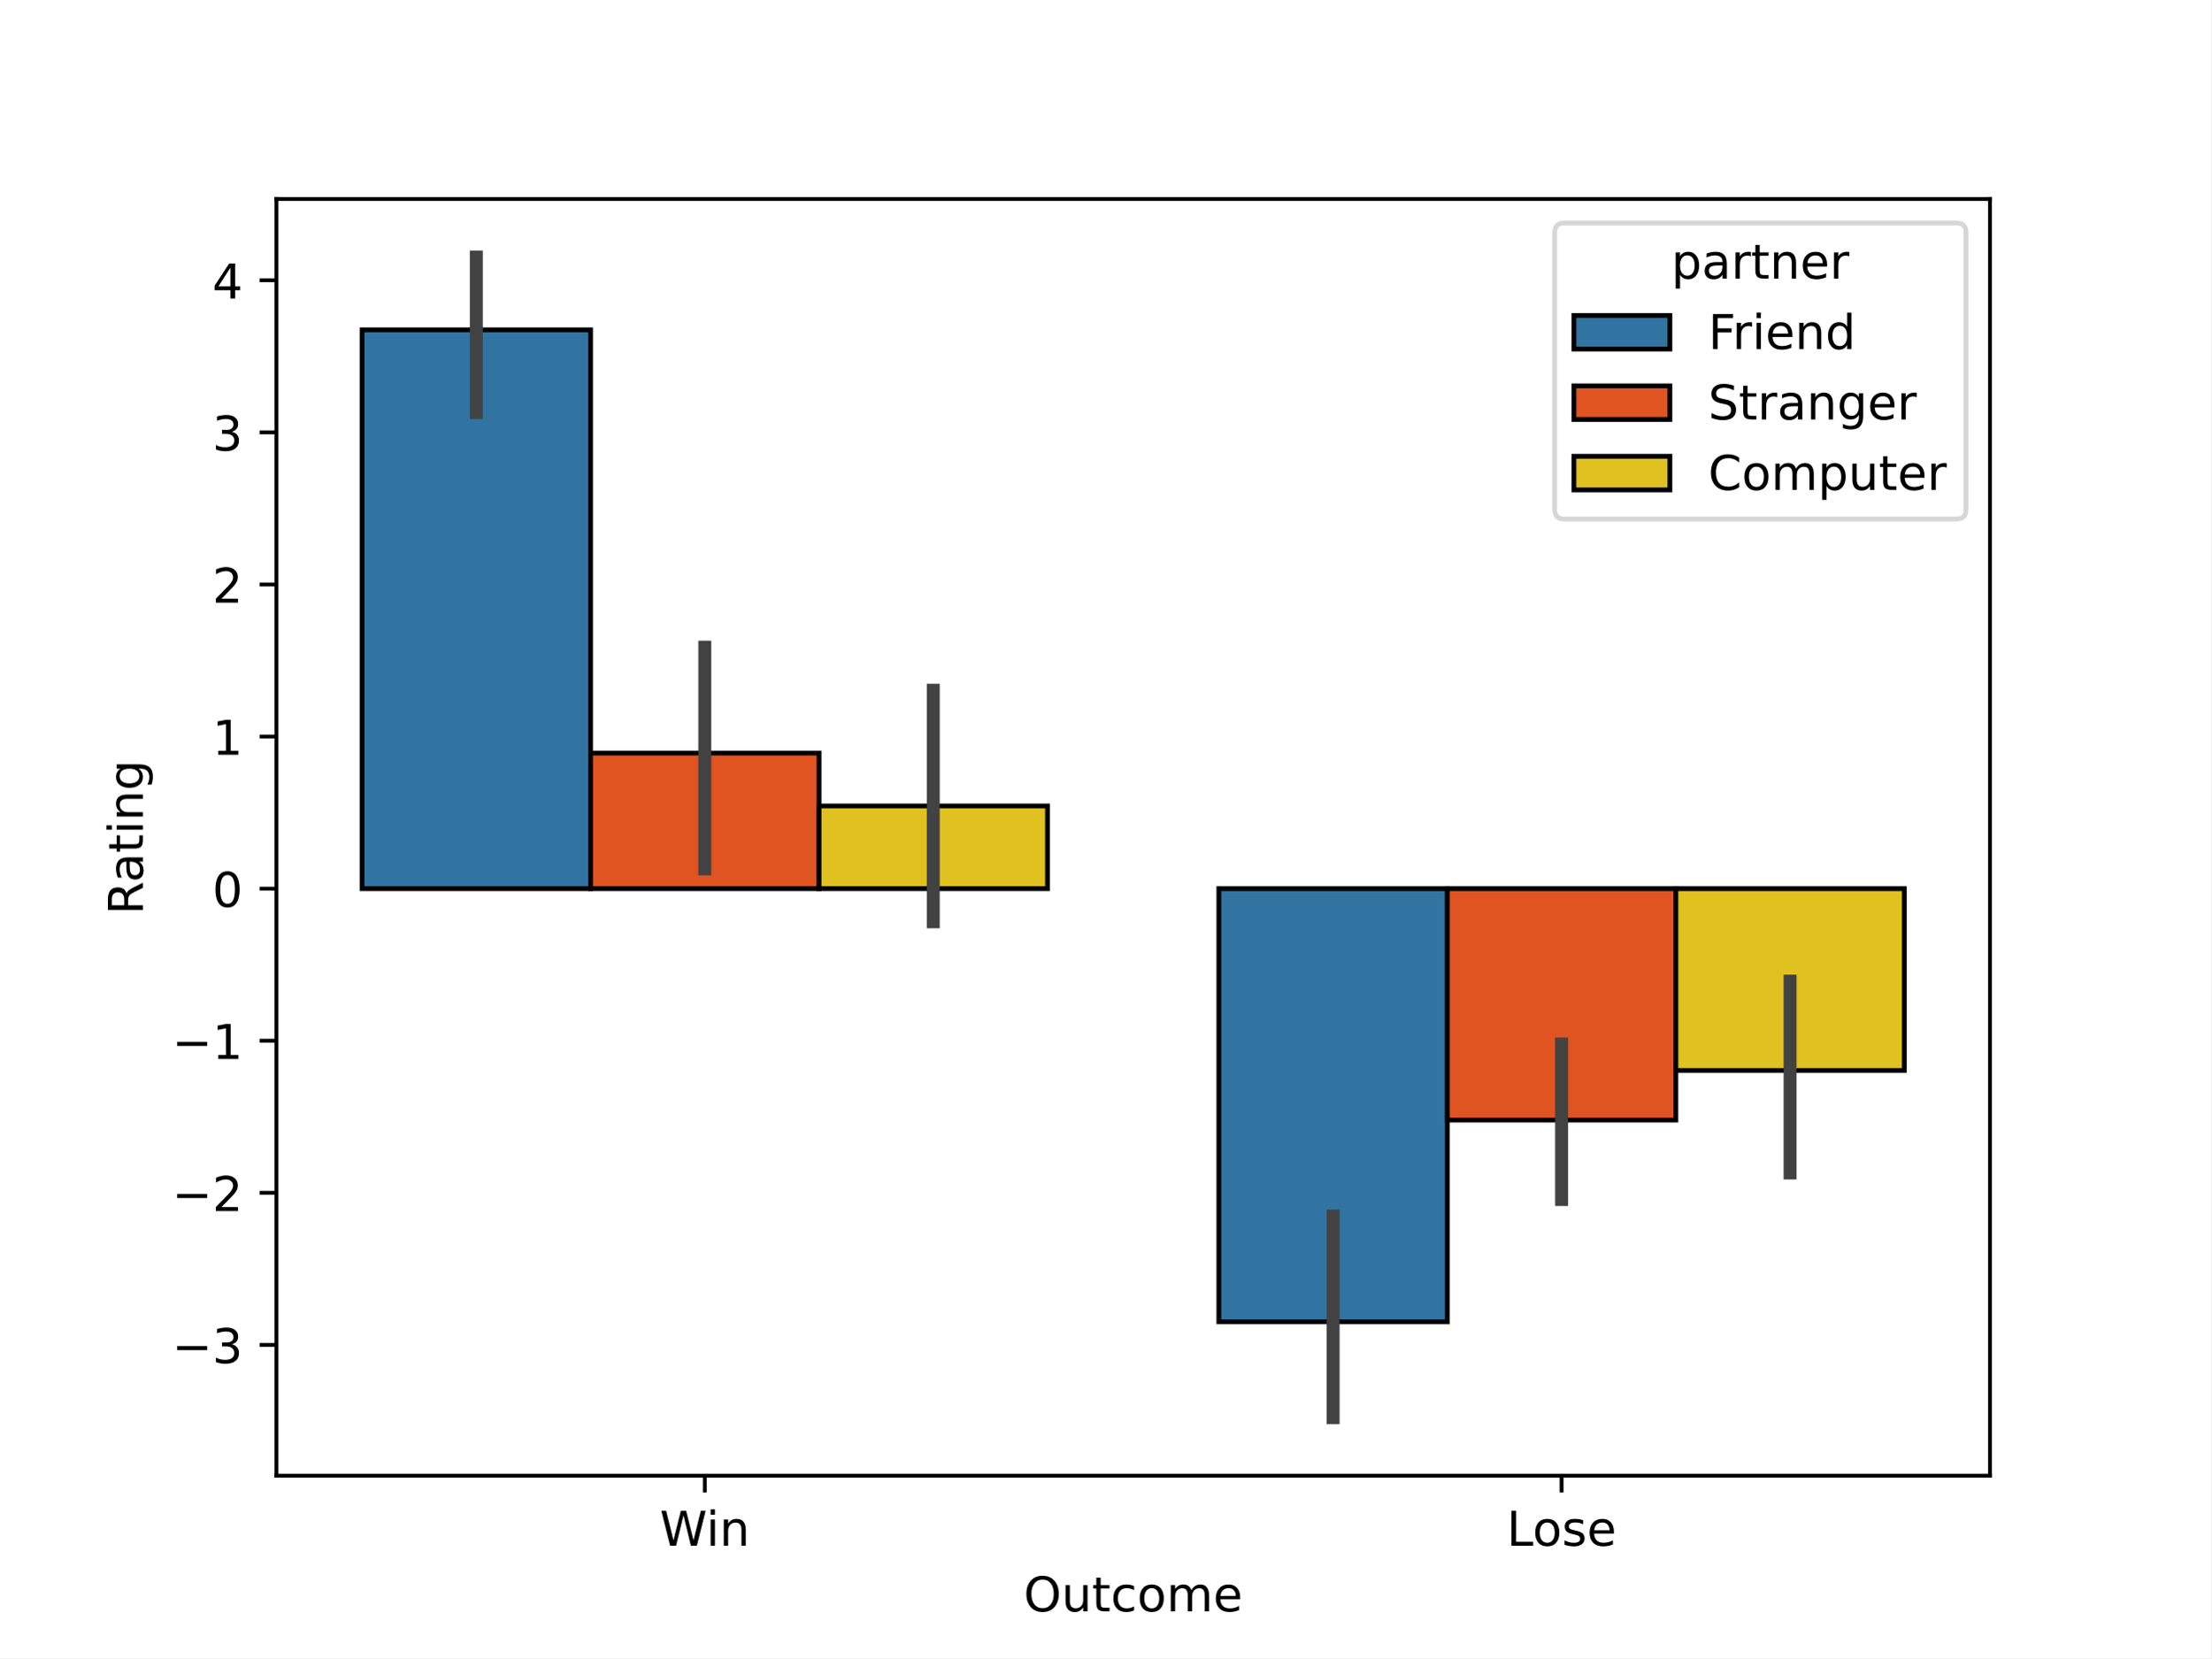
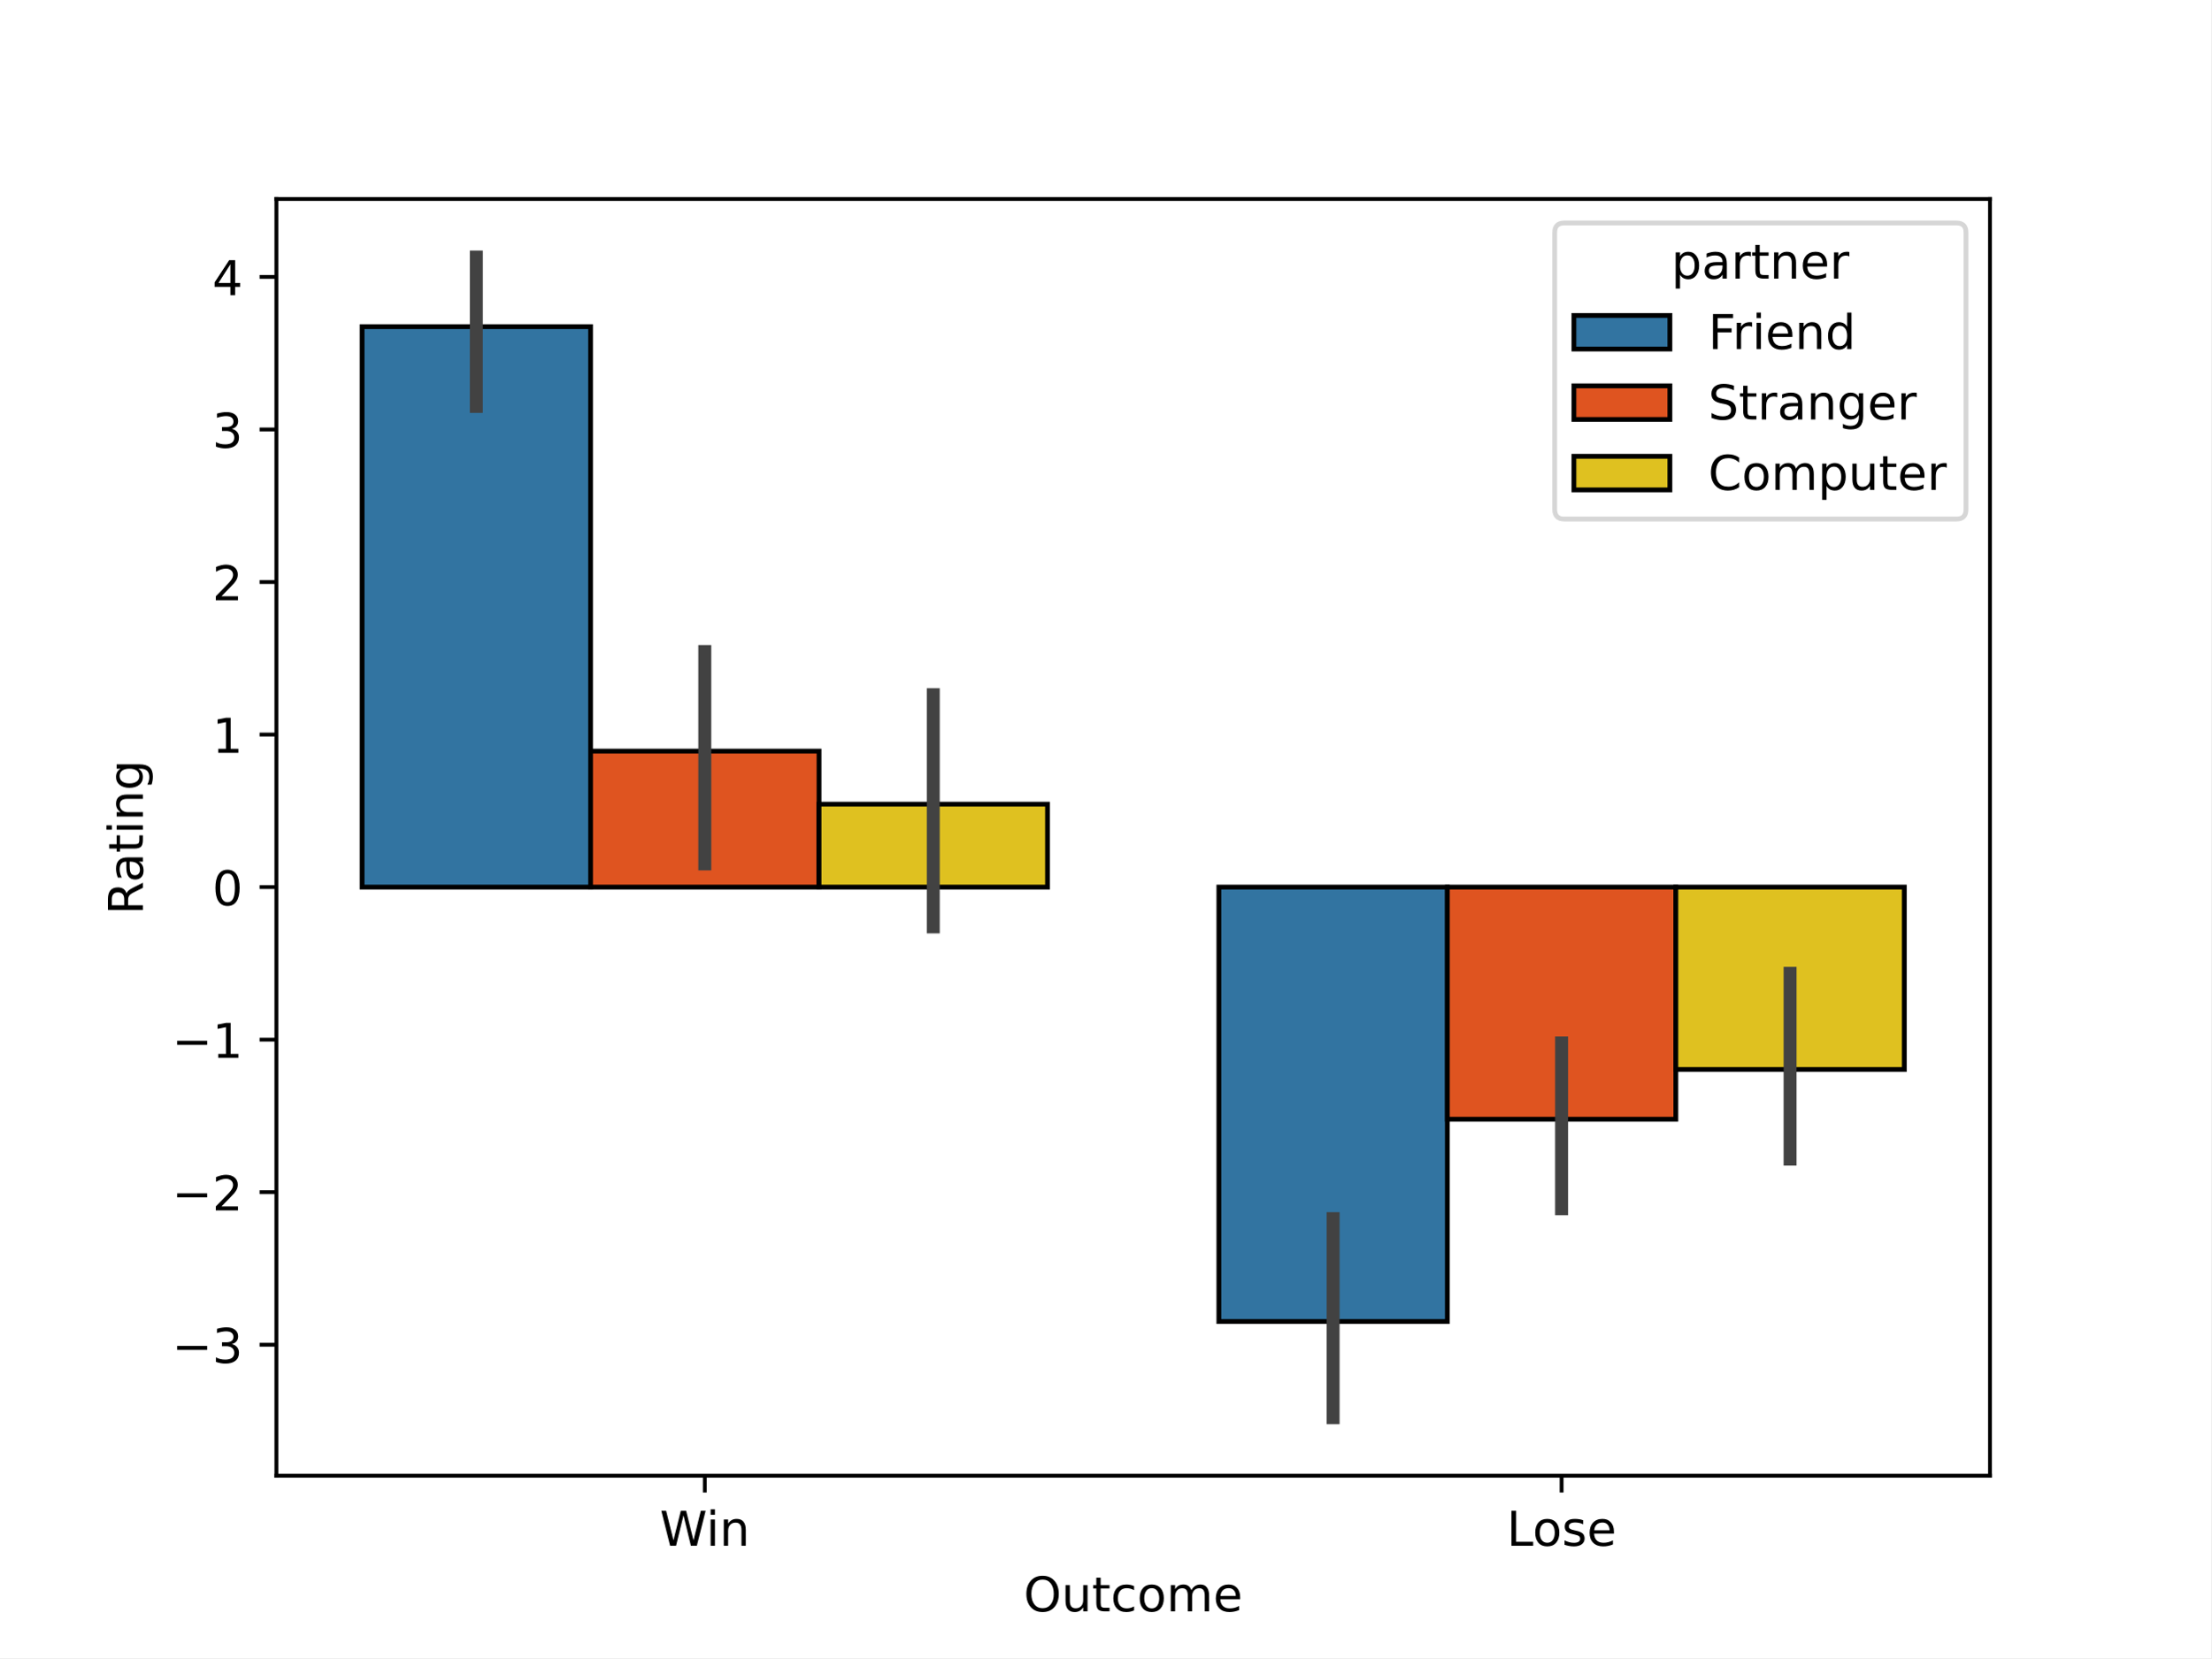
<svg xmlns="http://www.w3.org/2000/svg" xmlns:xlink="http://www.w3.org/1999/xlink" width="460.8pt" height="345.6pt" viewBox="0 0 460.8 345.6" version="1.1">
  <defs>
    <style type="text/css">*{stroke-linejoin: round; stroke-linecap: butt}</style>
  </defs>
  <g id="figure_1">
    <g id="patch_1">
      <path d="M 0 345.6  L 460.8 345.6  L 460.8 0  L 0 0  z " style="fill: #ffffff" />
    </g>
    <g id="axes_1">
      <g id="patch_2">
        <path d="M 57.6 307.584  L 414.72 307.584  L 414.72 41.472  L 57.6 41.472  z " style="fill: #ffffff" />
      </g>
      <g id="patch_3">
-         <path d="M 75.456 185.219  L 123.072 185.219  L 123.072 68.747  L 75.456 68.747  z " clip-path="url(#pd3b5787b17)" style="fill: #3274a1; stroke: #000000; stroke-linejoin: miter" />
+         <path d="M 75.456 184.896  L 123.072 184.896  L 123.072 68.083  L 75.456 68.083  z " clip-path="url(#pfe6678970a)" style="fill: #3274a1; stroke: #000000; stroke-linejoin: miter" />
      </g>
      <g id="patch_4">
-         <path d="M 254.016 185.219  L 301.632 185.219  L 301.632 275.502  L 254.016 275.502  z " clip-path="url(#pd3b5787b17)" style="fill: #3274a1; stroke: #000000; stroke-linejoin: miter" />
+         <path d="M 254.016 184.896  L 301.632 184.896  L 301.632 275.443  L 254.016 275.443  z " clip-path="url(#pfe6678970a)" style="fill: #3274a1; stroke: #000000; stroke-linejoin: miter" />
      </g>
      <g id="patch_5">
-         <path d="M 123.072 185.219  L 170.688 185.219  L 170.688 156.962  L 123.072 156.962  z " clip-path="url(#pd3b5787b17)" style="fill: #df5420; stroke: #000000; stroke-linejoin: miter" />
+         <path d="M 123.072 184.896  L 170.688 184.896  L 170.688 156.557  L 123.072 156.557  z " clip-path="url(#pfe6678970a)" style="fill: #df5420; stroke: #000000; stroke-linejoin: miter" />
      </g>
      <g id="patch_6">
-         <path d="M 301.632 185.219  L 349.248 185.219  L 349.248 233.462  L 301.632 233.462  z " clip-path="url(#pd3b5787b17)" style="fill: #df5420; stroke: #000000; stroke-linejoin: miter" />
+         <path d="M 301.632 184.896  L 349.248 184.896  L 349.248 233.28  L 301.632 233.28  z " clip-path="url(#pfe6678970a)" style="fill: #df5420; stroke: #000000; stroke-linejoin: miter" />
      </g>
      <g id="patch_7">
-         <path d="M 170.688 185.219  L 218.304 185.219  L 218.304 167.989  L 170.688 167.989  z " clip-path="url(#pd3b5787b17)" style="fill: #dfc120; stroke: #000000; stroke-linejoin: miter" />
+         <path d="M 170.688 184.896  L 218.304 184.896  L 218.304 167.616  L 170.688 167.616  z " clip-path="url(#pfe6678970a)" style="fill: #dfc120; stroke: #000000; stroke-linejoin: miter" />
      </g>
      <g id="patch_8">
-         <path d="M 349.248 185.219  L 396.864 185.219  L 396.864 223.124  L 349.248 223.124  z " clip-path="url(#pd3b5787b17)" style="fill: #dfc120; stroke: #000000; stroke-linejoin: miter" />
+         <path d="M 349.248 184.896  L 396.864 184.896  L 396.864 222.912  L 349.248 222.912  z " clip-path="url(#pfe6678970a)" style="fill: #dfc120; stroke: #000000; stroke-linejoin: miter" />
      </g>
      <g id="matplotlib.axis_1">
        <g id="xtick_1">
          <g id="line2d_1">
            <defs>
-               <path id="mb404cca711" d="M 0 0  L 0 3.5  " style="stroke: #000000; stroke-width: 0.8" />
-             </defs>
-             <g>
-               <use xlink:href="#mb404cca711" x="146.88" y="307.584" style="stroke: #000000; stroke-width: 0.8" />
+               <path id="m4c31579204" d="M 0 0  L 0 3.5  " style="stroke: #000000; stroke-width: 0.8" />
+             </defs>
+             <g>
+               <use xlink:href="#m4c31579204" x="146.88" y="307.584" style="stroke: #000000; stroke-width: 0.8" />
            </g>
          </g>
          <g id="text_1">
            <g transform="translate(137.4909 322.1824)scale(0.1 -0.1)">
              <defs>
                <path id="DejaVuSans-57" d="M 213 4666  L 850 4666  L 1831 722  L 2809 4666  L 3519 4666  L 4500 722  L 5478 4666  L 6119 4666  L 4947 0  L 4153 0  L 3169 4050  L 2175 0  L 1381 0  L 213 4666  z " transform="scale(0.015625)" />
                <path id="DejaVuSans-69" d="M 603 3500  L 1178 3500  L 1178 0  L 603 0  L 603 3500  z M 603 4863  L 1178 4863  L 1178 4134  L 603 4134  L 603 4863  z " transform="scale(0.015625)" />
                <path id="DejaVuSans-6e" d="M 3513 2113  L 3513 0  L 2938 0  L 2938 2094  Q 2938 2591 2744 2837  Q 2550 3084 2163 3084  Q 1697 3084 1428 2787  Q 1159 2491 1159 1978  L 1159 0  L 581 0  L 581 3500  L 1159 3500  L 1159 2956  Q 1366 3272 1645 3428  Q 1925 3584 2291 3584  Q 2894 3584 3203 3211  Q 3513 2838 3513 2113  z " transform="scale(0.015625)" />
              </defs>
              <use xlink:href="#DejaVuSans-57" />
              <use xlink:href="#DejaVuSans-69" x="96.627" />
              <use xlink:href="#DejaVuSans-6e" x="124.41" />
            </g>
          </g>
        </g>
        <g id="xtick_2">
          <g id="line2d_2">
            <g>
-               <use xlink:href="#mb404cca711" x="325.44" y="307.584" style="stroke: #000000; stroke-width: 0.8" />
+               <use xlink:href="#m4c31579204" x="325.44" y="307.584" style="stroke: #000000; stroke-width: 0.8" />
            </g>
          </g>
          <g id="text_2">
            <g transform="translate(314.0009 322.1824)scale(0.1 -0.1)">
              <defs>
                <path id="DejaVuSans-4c" d="M 628 4666  L 1259 4666  L 1259 531  L 3531 531  L 3531 0  L 628 0  L 628 4666  z " transform="scale(0.015625)" />
                <path id="DejaVuSans-6f" d="M 1959 3097  Q 1497 3097 1228 2736  Q 959 2375 959 1747  Q 959 1119 1226 758  Q 1494 397 1959 397  Q 2419 397 2687 759  Q 2956 1122 2956 1747  Q 2956 2369 2687 2733  Q 2419 3097 1959 3097  z M 1959 3584  Q 2709 3584 3137 3096  Q 3566 2609 3566 1747  Q 3566 888 3137 398  Q 2709 -91 1959 -91  Q 1206 -91 779 398  Q 353 888 353 1747  Q 353 2609 779 3096  Q 1206 3584 1959 3584  z " transform="scale(0.015625)" />
                <path id="DejaVuSans-73" d="M 2834 3397  L 2834 2853  Q 2591 2978 2328 3040  Q 2066 3103 1784 3103  Q 1356 3103 1142 2972  Q 928 2841 928 2578  Q 928 2378 1081 2264  Q 1234 2150 1697 2047  L 1894 2003  Q 2506 1872 2764 1633  Q 3022 1394 3022 966  Q 3022 478 2636 193  Q 2250 -91 1575 -91  Q 1294 -91 989 -36  Q 684 19 347 128  L 347 722  Q 666 556 975 473  Q 1284 391 1588 391  Q 1994 391 2212 530  Q 2431 669 2431 922  Q 2431 1156 2273 1281  Q 2116 1406 1581 1522  L 1381 1569  Q 847 1681 609 1914  Q 372 2147 372 2553  Q 372 3047 722 3315  Q 1072 3584 1716 3584  Q 2034 3584 2315 3537  Q 2597 3491 2834 3397  z " transform="scale(0.015625)" />
                <path id="DejaVuSans-65" d="M 3597 1894  L 3597 1613  L 953 1613  Q 991 1019 1311 708  Q 1631 397 2203 397  Q 2534 397 2845 478  Q 3156 559 3463 722  L 3463 178  Q 3153 47 2828 -22  Q 2503 -91 2169 -91  Q 1331 -91 842 396  Q 353 884 353 1716  Q 353 2575 817 3079  Q 1281 3584 2069 3584  Q 2775 3584 3186 3129  Q 3597 2675 3597 1894  z M 3022 2063  Q 3016 2534 2758 2815  Q 2500 3097 2075 3097  Q 1594 3097 1305 2825  Q 1016 2553 972 2059  L 3022 2063  z " transform="scale(0.015625)" />
              </defs>
              <use xlink:href="#DejaVuSans-4c" />
              <use xlink:href="#DejaVuSans-6f" x="53.963" />
              <use xlink:href="#DejaVuSans-73" x="115.145" />
              <use xlink:href="#DejaVuSans-65" x="167.244" />
            </g>
          </g>
        </g>
        <g id="text_3">
          <g transform="translate(213.3397 335.8606)scale(0.1 -0.1)">
            <defs>
              <path id="DejaVuSans-4f" d="M 2522 4238  Q 1834 4238 1429 3725  Q 1025 3213 1025 2328  Q 1025 1447 1429 934  Q 1834 422 2522 422  Q 3209 422 3611 934  Q 4013 1447 4013 2328  Q 4013 3213 3611 3725  Q 3209 4238 2522 4238  z M 2522 4750  Q 3503 4750 4090 4092  Q 4678 3434 4678 2328  Q 4678 1225 4090 567  Q 3503 -91 2522 -91  Q 1538 -91 948 565  Q 359 1222 359 2328  Q 359 3434 948 4092  Q 1538 4750 2522 4750  z " transform="scale(0.015625)" />
              <path id="DejaVuSans-75" d="M 544 1381  L 544 3500  L 1119 3500  L 1119 1403  Q 1119 906 1312 657  Q 1506 409 1894 409  Q 2359 409 2629 706  Q 2900 1003 2900 1516  L 2900 3500  L 3475 3500  L 3475 0  L 2900 0  L 2900 538  Q 2691 219 2414 64  Q 2138 -91 1772 -91  Q 1169 -91 856 284  Q 544 659 544 1381  z M 1991 3584  L 1991 3584  z " transform="scale(0.015625)" />
              <path id="DejaVuSans-74" d="M 1172 4494  L 1172 3500  L 2356 3500  L 2356 3053  L 1172 3053  L 1172 1153  Q 1172 725 1289 603  Q 1406 481 1766 481  L 2356 481  L 2356 0  L 1766 0  Q 1100 0 847 248  Q 594 497 594 1153  L 594 3053  L 172 3053  L 172 3500  L 594 3500  L 594 4494  L 1172 4494  z " transform="scale(0.015625)" />
              <path id="DejaVuSans-63" d="M 3122 3366  L 3122 2828  Q 2878 2963 2633 3030  Q 2388 3097 2138 3097  Q 1578 3097 1268 2742  Q 959 2388 959 1747  Q 959 1106 1268 751  Q 1578 397 2138 397  Q 2388 397 2633 464  Q 2878 531 3122 666  L 3122 134  Q 2881 22 2623 -34  Q 2366 -91 2075 -91  Q 1284 -91 818 406  Q 353 903 353 1747  Q 353 2603 823 3093  Q 1294 3584 2113 3584  Q 2378 3584 2631 3529  Q 2884 3475 3122 3366  z " transform="scale(0.015625)" />
              <path id="DejaVuSans-6d" d="M 3328 2828  Q 3544 3216 3844 3400  Q 4144 3584 4550 3584  Q 5097 3584 5394 3201  Q 5691 2819 5691 2113  L 5691 0  L 5113 0  L 5113 2094  Q 5113 2597 4934 2840  Q 4756 3084 4391 3084  Q 3944 3084 3684 2787  Q 3425 2491 3425 1978  L 3425 0  L 2847 0  L 2847 2094  Q 2847 2600 2669 2842  Q 2491 3084 2119 3084  Q 1678 3084 1418 2786  Q 1159 2488 1159 1978  L 1159 0  L 581 0  L 581 3500  L 1159 3500  L 1159 2956  Q 1356 3278 1631 3431  Q 1906 3584 2284 3584  Q 2666 3584 2933 3390  Q 3200 3197 3328 2828  z " transform="scale(0.015625)" />
            </defs>
            <use xlink:href="#DejaVuSans-4f" />
            <use xlink:href="#DejaVuSans-75" x="78.711" />
            <use xlink:href="#DejaVuSans-74" x="142.09" />
            <use xlink:href="#DejaVuSans-63" x="181.299" />
            <use xlink:href="#DejaVuSans-6f" x="236.279" />
            <use xlink:href="#DejaVuSans-6d" x="297.461" />
            <use xlink:href="#DejaVuSans-65" x="394.873" />
          </g>
        </g>
      </g>
      <g id="matplotlib.axis_2">
        <g id="ytick_1">
          <g id="line2d_3">
            <defs>
-               <path id="mf9525bccf2" d="M 0 0  L -3.5 0  " style="stroke: #000000; stroke-width: 0.8" />
-             </defs>
-             <g>
-               <use xlink:href="#mf9525bccf2" x="57.6" y="280.326" style="stroke: #000000; stroke-width: 0.8" />
+               <path id="md3c62d553f" d="M 0 0  L -3.5 0  " style="stroke: #000000; stroke-width: 0.8" />
+             </defs>
+             <g>
+               <use xlink:href="#md3c62d553f" x="57.6" y="280.282" style="stroke: #000000; stroke-width: 0.8" />
            </g>
          </g>
          <g id="text_4">
-             <g transform="translate(35.85781 284.1252)scale(0.1 -0.1)">
+             <g transform="translate(35.85781 284.0808)scale(0.1 -0.1)">
              <defs>
                <path id="DejaVuSans-2212" d="M 678 2272  L 4684 2272  L 4684 1741  L 678 1741  L 678 2272  z " transform="scale(0.015625)" />
                <path id="DejaVuSans-33" d="M 2597 2516  Q 3050 2419 3304 2112  Q 3559 1806 3559 1356  Q 3559 666 3084 287  Q 2609 -91 1734 -91  Q 1441 -91 1130 -33  Q 819 25 488 141  L 488 750  Q 750 597 1062 519  Q 1375 441 1716 441  Q 2309 441 2620 675  Q 2931 909 2931 1356  Q 2931 1769 2642 2001  Q 2353 2234 1838 2234  L 1294 2234  L 1294 2753  L 1863 2753  Q 2328 2753 2575 2939  Q 2822 3125 2822 3475  Q 2822 3834 2567 4026  Q 2313 4219 1838 4219  Q 1578 4219 1281 4162  Q 984 4106 628 3988  L 628 4550  Q 988 4650 1302 4700  Q 1616 4750 1894 4750  Q 2613 4750 3031 4423  Q 3450 4097 3450 3541  Q 3450 3153 3228 2886  Q 3006 2619 2597 2516  z " transform="scale(0.015625)" />
              </defs>
              <use xlink:href="#DejaVuSans-2212" />
              <use xlink:href="#DejaVuSans-33" x="83.789" />
            </g>
          </g>
        </g>
        <g id="ytick_2">
          <g id="line2d_4">
            <g>
-               <use xlink:href="#mf9525bccf2" x="57.6" y="248.624" style="stroke: #000000; stroke-width: 0.8" />
+               <use xlink:href="#md3c62d553f" x="57.6" y="248.486" style="stroke: #000000; stroke-width: 0.8" />
            </g>
          </g>
          <g id="text_5">
-             <g transform="translate(35.85781 252.4229)scale(0.1 -0.1)">
+             <g transform="translate(35.85781 252.2856)scale(0.1 -0.1)">
              <defs>
                <path id="DejaVuSans-32" d="M 1228 531  L 3431 531  L 3431 0  L 469 0  L 469 531  Q 828 903 1448 1529  Q 2069 2156 2228 2338  Q 2531 2678 2651 2914  Q 2772 3150 2772 3378  Q 2772 3750 2511 3984  Q 2250 4219 1831 4219  Q 1534 4219 1204 4116  Q 875 4013 500 3803  L 500 4441  Q 881 4594 1212 4672  Q 1544 4750 1819 4750  Q 2544 4750 2975 4387  Q 3406 4025 3406 3419  Q 3406 3131 3298 2873  Q 3191 2616 2906 2266  Q 2828 2175 2409 1742  Q 1991 1309 1228 531  z " transform="scale(0.015625)" />
              </defs>
              <use xlink:href="#DejaVuSans-2212" />
              <use xlink:href="#DejaVuSans-32" x="83.789" />
            </g>
          </g>
        </g>
        <g id="ytick_3">
          <g id="line2d_5">
            <g>
-               <use xlink:href="#mf9525bccf2" x="57.6" y="216.921" style="stroke: #000000; stroke-width: 0.8" />
+               <use xlink:href="#md3c62d553f" x="57.6" y="216.691" style="stroke: #000000; stroke-width: 0.8" />
            </g>
          </g>
          <g id="text_6">
-             <g transform="translate(35.85781 220.7205)scale(0.1 -0.1)">
+             <g transform="translate(35.85781 220.4904)scale(0.1 -0.1)">
              <defs>
                <path id="DejaVuSans-31" d="M 794 531  L 1825 531  L 1825 4091  L 703 3866  L 703 4441  L 1819 4666  L 2450 4666  L 2450 531  L 3481 531  L 3481 0  L 794 0  L 794 531  z " transform="scale(0.015625)" />
              </defs>
              <use xlink:href="#DejaVuSans-2212" />
              <use xlink:href="#DejaVuSans-31" x="83.789" />
            </g>
          </g>
        </g>
        <g id="ytick_4">
          <g id="line2d_6">
            <g>
-               <use xlink:href="#mf9525bccf2" x="57.6" y="185.219" style="stroke: #000000; stroke-width: 0.8" />
+               <use xlink:href="#md3c62d553f" x="57.6" y="184.896" style="stroke: #000000; stroke-width: 0.8" />
            </g>
          </g>
          <g id="text_7">
-             <g transform="translate(44.2375 189.0181)scale(0.1 -0.1)">
+             <g transform="translate(44.2375 188.6952)scale(0.1 -0.1)">
              <defs>
                <path id="DejaVuSans-30" d="M 2034 4250  Q 1547 4250 1301 3770  Q 1056 3291 1056 2328  Q 1056 1369 1301 889  Q 1547 409 2034 409  Q 2525 409 2770 889  Q 3016 1369 3016 2328  Q 3016 3291 2770 3770  Q 2525 4250 2034 4250  z M 2034 4750  Q 2819 4750 3233 4129  Q 3647 3509 3647 2328  Q 3647 1150 3233 529  Q 2819 -91 2034 -91  Q 1250 -91 836 529  Q 422 1150 422 2328  Q 422 3509 836 4129  Q 1250 4750 2034 4750  z " transform="scale(0.015625)" />
              </defs>
              <use xlink:href="#DejaVuSans-30" />
            </g>
          </g>
        </g>
        <g id="ytick_5">
          <g id="line2d_7">
            <g>
-               <use xlink:href="#mf9525bccf2" x="57.6" y="153.517" style="stroke: #000000; stroke-width: 0.8" />
+               <use xlink:href="#md3c62d553f" x="57.6" y="153.101" style="stroke: #000000; stroke-width: 0.8" />
            </g>
          </g>
          <g id="text_8">
-             <g transform="translate(44.2375 157.3158)scale(0.1 -0.1)">
+             <g transform="translate(44.2375 156.9)scale(0.1 -0.1)">
              <use xlink:href="#DejaVuSans-31" />
            </g>
          </g>
        </g>
        <g id="ytick_6">
          <g id="line2d_8">
            <g>
-               <use xlink:href="#mf9525bccf2" x="57.6" y="121.814" style="stroke: #000000; stroke-width: 0.8" />
+               <use xlink:href="#md3c62d553f" x="57.6" y="121.306" style="stroke: #000000; stroke-width: 0.8" />
            </g>
          </g>
          <g id="text_9">
-             <g transform="translate(44.2375 125.6134)scale(0.1 -0.1)">
+             <g transform="translate(44.2375 125.1048)scale(0.1 -0.1)">
              <use xlink:href="#DejaVuSans-32" />
            </g>
          </g>
        </g>
        <g id="ytick_7">
          <g id="line2d_9">
            <g>
-               <use xlink:href="#mf9525bccf2" x="57.6" y="90.112" style="stroke: #000000; stroke-width: 0.8" />
+               <use xlink:href="#md3c62d553f" x="57.6" y="89.51" style="stroke: #000000; stroke-width: 0.8" />
            </g>
          </g>
          <g id="text_10">
-             <g transform="translate(44.2375 93.91108)scale(0.1 -0.1)">
+             <g transform="translate(44.2375 93.30962)scale(0.1 -0.1)">
              <use xlink:href="#DejaVuSans-33" />
            </g>
          </g>
        </g>
        <g id="ytick_8">
          <g id="line2d_10">
            <g>
-               <use xlink:href="#mf9525bccf2" x="57.6" y="58.41" style="stroke: #000000; stroke-width: 0.8" />
+               <use xlink:href="#md3c62d553f" x="57.6" y="57.715" style="stroke: #000000; stroke-width: 0.8" />
            </g>
          </g>
          <g id="text_11">
-             <g transform="translate(44.2375 62.20872)scale(0.1 -0.1)">
+             <g transform="translate(44.2375 61.51442)scale(0.1 -0.1)">
              <defs>
                <path id="DejaVuSans-34" d="M 2419 4116  L 825 1625  L 2419 1625  L 2419 4116  z M 2253 4666  L 3047 4666  L 3047 1625  L 3713 1625  L 3713 1100  L 3047 1100  L 3047 0  L 2419 0  L 2419 1100  L 313 1100  L 313 1709  L 2253 4666  z " transform="scale(0.015625)" />
              </defs>
              <use xlink:href="#DejaVuSans-34" />
            </g>
          </g>
        </g>
        <g id="text_12">
          <g transform="translate(29.77812 190.646)rotate(-90)scale(0.1 -0.1)">
            <defs>
              <path id="DejaVuSans-52" d="M 2841 2188  Q 3044 2119 3236 1894  Q 3428 1669 3622 1275  L 4263 0  L 3584 0  L 2988 1197  Q 2756 1666 2539 1819  Q 2322 1972 1947 1972  L 1259 1972  L 1259 0  L 628 0  L 628 4666  L 2053 4666  Q 2853 4666 3247 4331  Q 3641 3997 3641 3322  Q 3641 2881 3436 2590  Q 3231 2300 2841 2188  z M 1259 4147  L 1259 2491  L 2053 2491  Q 2509 2491 2742 2702  Q 2975 2913 2975 3322  Q 2975 3731 2742 3939  Q 2509 4147 2053 4147  L 1259 4147  z " transform="scale(0.015625)" />
              <path id="DejaVuSans-61" d="M 2194 1759  Q 1497 1759 1228 1600  Q 959 1441 959 1056  Q 959 750 1161 570  Q 1363 391 1709 391  Q 2188 391 2477 730  Q 2766 1069 2766 1631  L 2766 1759  L 2194 1759  z M 3341 1997  L 3341 0  L 2766 0  L 2766 531  Q 2569 213 2275 61  Q 1981 -91 1556 -91  Q 1019 -91 701 211  Q 384 513 384 1019  Q 384 1609 779 1909  Q 1175 2209 1959 2209  L 2766 2209  L 2766 2266  Q 2766 2663 2505 2880  Q 2244 3097 1772 3097  Q 1472 3097 1187 3025  Q 903 2953 641 2809  L 641 3341  Q 956 3463 1253 3523  Q 1550 3584 1831 3584  Q 2591 3584 2966 3190  Q 3341 2797 3341 1997  z " transform="scale(0.015625)" />
              <path id="DejaVuSans-67" d="M 2906 1791  Q 2906 2416 2648 2759  Q 2391 3103 1925 3103  Q 1463 3103 1205 2759  Q 947 2416 947 1791  Q 947 1169 1205 825  Q 1463 481 1925 481  Q 2391 481 2648 825  Q 2906 1169 2906 1791  z M 3481 434  Q 3481 -459 3084 -895  Q 2688 -1331 1869 -1331  Q 1566 -1331 1297 -1286  Q 1028 -1241 775 -1147  L 775 -588  Q 1028 -725 1275 -790  Q 1522 -856 1778 -856  Q 2344 -856 2625 -561  Q 2906 -266 2906 331  L 2906 616  Q 2728 306 2450 153  Q 2172 0 1784 0  Q 1141 0 747 490  Q 353 981 353 1791  Q 353 2603 747 3093  Q 1141 3584 1784 3584  Q 2172 3584 2450 3431  Q 2728 3278 2906 2969  L 2906 3500  L 3481 3500  L 3481 434  z " transform="scale(0.015625)" />
            </defs>
            <use xlink:href="#DejaVuSans-52" />
            <use xlink:href="#DejaVuSans-61" x="67.232" />
            <use xlink:href="#DejaVuSans-74" x="128.512" />
            <use xlink:href="#DejaVuSans-69" x="167.721" />
            <use xlink:href="#DejaVuSans-6e" x="195.504" />
            <use xlink:href="#DejaVuSans-67" x="258.883" />
          </g>
        </g>
      </g>
      <g id="line2d_11">
-         <path d="M 99.264 85.977  L 99.264 53.568  " clip-path="url(#pd3b5787b17)" style="fill: none; stroke: #424242; stroke-width: 2.7; stroke-linecap: square" />
+         <path d="M 99.264 84.707  L 99.264 53.568  " clip-path="url(#pfe6678970a)" style="fill: none; stroke: #424242; stroke-width: 2.7; stroke-linecap: square" />
      </g>
      <g id="line2d_12">
-         <path d="M 277.824 295.488  L 277.824 253.448  " clip-path="url(#pd3b5787b17)" style="fill: none; stroke: #424242; stroke-width: 2.7; stroke-linecap: square" />
+         <path d="M 277.824 295.488  L 277.824 253.999  " clip-path="url(#pfe6678970a)" style="fill: none; stroke: #424242; stroke-width: 2.7; stroke-linecap: square" />
      </g>
      <g id="line2d_13">
-         <path d="M 146.88 181.084  L 146.88 134.891  " clip-path="url(#pd3b5787b17)" style="fill: none; stroke: #424242; stroke-width: 2.7; stroke-linecap: square" />
+         <path d="M 146.88 180.058  L 146.88 135.804  " clip-path="url(#pfe6678970a)" style="fill: none; stroke: #424242; stroke-width: 2.7; stroke-linecap: square" />
      </g>
      <g id="line2d_14">
-         <path d="M 325.44 250.019  L 325.44 217.61  " clip-path="url(#pd3b5787b17)" style="fill: none; stroke: #424242; stroke-width: 2.7; stroke-linecap: square" />
+         <path d="M 325.44 251.942  L 325.44 217.382  " clip-path="url(#pfe6678970a)" style="fill: none; stroke: #424242; stroke-width: 2.7; stroke-linecap: square" />
      </g>
      <g id="line2d_15">
-         <path d="M 194.496 192.128  L 194.496 143.868  " clip-path="url(#pd3b5787b17)" style="fill: none; stroke: #424242; stroke-width: 2.7; stroke-linecap: square" />
+         <path d="M 194.496 193.19  L 194.496 144.806  " clip-path="url(#pfe6678970a)" style="fill: none; stroke: #424242; stroke-width: 2.7; stroke-linecap: square" />
      </g>
      <g id="line2d_16">
-         <path d="M 373.056 244.489  L 373.056 204.499  " clip-path="url(#pd3b5787b17)" style="fill: none; stroke: #424242; stroke-width: 2.7; stroke-linecap: square" />
+         <path d="M 373.056 241.592  L 373.056 202.867  " clip-path="url(#pfe6678970a)" style="fill: none; stroke: #424242; stroke-width: 2.7; stroke-linecap: square" />
      </g>
      <g id="patch_9">
        <path d="M 57.6 307.584  L 57.6 41.472  " style="fill: none; stroke: #000000; stroke-width: 0.8; stroke-linejoin: miter; stroke-linecap: square" />
      </g>
      <g id="patch_10">
        <path d="M 414.72 307.584  L 414.72 41.472  " style="fill: none; stroke: #000000; stroke-width: 0.8; stroke-linejoin: miter; stroke-linecap: square" />
      </g>
      <g id="patch_11">
        <path d="M 57.6 307.584  L 414.72 307.584  " style="fill: none; stroke: #000000; stroke-width: 0.8; stroke-linejoin: miter; stroke-linecap: square" />
      </g>
      <g id="patch_12">
        <path d="M 57.6 41.472  L 414.72 41.472  " style="fill: none; stroke: #000000; stroke-width: 0.8; stroke-linejoin: miter; stroke-linecap: square" />
      </g>
      <g id="legend_1">
        <g id="patch_13">
          <path d="M 326.007 108.184  L 407.72 108.184  Q 409.72 108.184 409.72 106.184  L 409.72 48.472  Q 409.72 46.472 407.72 46.472  L 326.007 46.472  Q 324.007 46.472 324.007 48.472  L 324.007 106.184  Q 324.007 108.184 326.007 108.184  z " style="fill: #ffffff; opacity: 0.8; stroke: #cccccc; stroke-linejoin: miter" />
        </g>
        <g id="text_13">
          <g transform="translate(348.3091 58.07044)scale(0.1 -0.1)">
            <defs>
              <path id="DejaVuSans-70" d="M 1159 525  L 1159 -1331  L 581 -1331  L 581 3500  L 1159 3500  L 1159 2969  Q 1341 3281 1617 3432  Q 1894 3584 2278 3584  Q 2916 3584 3314 3078  Q 3713 2572 3713 1747  Q 3713 922 3314 415  Q 2916 -91 2278 -91  Q 1894 -91 1617 61  Q 1341 213 1159 525  z M 3116 1747  Q 3116 2381 2855 2742  Q 2594 3103 2138 3103  Q 1681 3103 1420 2742  Q 1159 2381 1159 1747  Q 1159 1113 1420 752  Q 1681 391 2138 391  Q 2594 391 2855 752  Q 3116 1113 3116 1747  z " transform="scale(0.015625)" />
              <path id="DejaVuSans-72" d="M 2631 2963  Q 2534 3019 2420 3045  Q 2306 3072 2169 3072  Q 1681 3072 1420 2755  Q 1159 2438 1159 1844  L 1159 0  L 581 0  L 581 3500  L 1159 3500  L 1159 2956  Q 1341 3275 1631 3429  Q 1922 3584 2338 3584  Q 2397 3584 2469 3576  Q 2541 3569 2628 3553  L 2631 2963  z " transform="scale(0.015625)" />
            </defs>
            <use xlink:href="#DejaVuSans-70" />
            <use xlink:href="#DejaVuSans-61" x="63.477" />
            <use xlink:href="#DejaVuSans-72" x="124.756" />
            <use xlink:href="#DejaVuSans-74" x="165.869" />
            <use xlink:href="#DejaVuSans-6e" x="205.078" />
            <use xlink:href="#DejaVuSans-65" x="268.457" />
            <use xlink:href="#DejaVuSans-72" x="329.98" />
          </g>
        </g>
        <g id="patch_14">
          <path d="M 328.007 72.749  L 348.007 72.749  L 348.007 65.749  L 328.007 65.749  z " style="fill: #3274a1; stroke: #000000; stroke-linejoin: miter" />
        </g>
        <g id="text_14">
          <g transform="translate(356.0075 72.74856)scale(0.1 -0.1)">
            <defs>
              <path id="DejaVuSans-46" d="M 628 4666  L 3309 4666  L 3309 4134  L 1259 4134  L 1259 2759  L 3109 2759  L 3109 2228  L 1259 2228  L 1259 0  L 628 0  L 628 4666  z " transform="scale(0.015625)" />
              <path id="DejaVuSans-64" d="M 2906 2969  L 2906 4863  L 3481 4863  L 3481 0  L 2906 0  L 2906 525  Q 2725 213 2448 61  Q 2172 -91 1784 -91  Q 1150 -91 751 415  Q 353 922 353 1747  Q 353 2572 751 3078  Q 1150 3584 1784 3584  Q 2172 3584 2448 3432  Q 2725 3281 2906 2969  z M 947 1747  Q 947 1113 1208 752  Q 1469 391 1925 391  Q 2381 391 2643 752  Q 2906 1113 2906 1747  Q 2906 2381 2643 2742  Q 2381 3103 1925 3103  Q 1469 3103 1208 2742  Q 947 2381 947 1747  z " transform="scale(0.015625)" />
            </defs>
            <use xlink:href="#DejaVuSans-46" />
            <use xlink:href="#DejaVuSans-72" x="50.27" />
            <use xlink:href="#DejaVuSans-69" x="91.383" />
            <use xlink:href="#DejaVuSans-65" x="119.166" />
            <use xlink:href="#DejaVuSans-6e" x="180.689" />
            <use xlink:href="#DejaVuSans-64" x="244.068" />
          </g>
        </g>
        <g id="patch_15">
          <path d="M 328.007 87.427  L 348.007 87.427  L 348.007 80.427  L 328.007 80.427  z " style="fill: #df5420; stroke: #000000; stroke-linejoin: miter" />
        </g>
        <g id="text_15">
          <g transform="translate(356.0075 87.42669)scale(0.1 -0.1)">
            <defs>
              <path id="DejaVuSans-53" d="M 3425 4513  L 3425 3897  Q 3066 4069 2747 4153  Q 2428 4238 2131 4238  Q 1616 4238 1336 4038  Q 1056 3838 1056 3469  Q 1056 3159 1242 3001  Q 1428 2844 1947 2747  L 2328 2669  Q 3034 2534 3370 2195  Q 3706 1856 3706 1288  Q 3706 609 3251 259  Q 2797 -91 1919 -91  Q 1588 -91 1214 -16  Q 841 59 441 206  L 441 856  Q 825 641 1194 531  Q 1563 422 1919 422  Q 2459 422 2753 634  Q 3047 847 3047 1241  Q 3047 1584 2836 1778  Q 2625 1972 2144 2069  L 1759 2144  Q 1053 2284 737 2584  Q 422 2884 422 3419  Q 422 4038 858 4394  Q 1294 4750 2059 4750  Q 2388 4750 2728 4690  Q 3069 4631 3425 4513  z " transform="scale(0.015625)" />
            </defs>
            <use xlink:href="#DejaVuSans-53" />
            <use xlink:href="#DejaVuSans-74" x="63.477" />
            <use xlink:href="#DejaVuSans-72" x="102.686" />
            <use xlink:href="#DejaVuSans-61" x="143.799" />
            <use xlink:href="#DejaVuSans-6e" x="205.078" />
            <use xlink:href="#DejaVuSans-67" x="268.457" />
            <use xlink:href="#DejaVuSans-65" x="331.934" />
            <use xlink:href="#DejaVuSans-72" x="393.457" />
          </g>
        </g>
        <g id="patch_16">
          <path d="M 328.007 102.105  L 348.007 102.105  L 348.007 95.105  L 328.007 95.105  z " style="fill: #dfc120; stroke: #000000; stroke-linejoin: miter" />
        </g>
        <g id="text_16">
          <g transform="translate(356.0075 102.1048)scale(0.1 -0.1)">
            <defs>
              <path id="DejaVuSans-43" d="M 4122 4306  L 4122 3641  Q 3803 3938 3442 4084  Q 3081 4231 2675 4231  Q 1875 4231 1450 3742  Q 1025 3253 1025 2328  Q 1025 1406 1450 917  Q 1875 428 2675 428  Q 3081 428 3442 575  Q 3803 722 4122 1019  L 4122 359  Q 3791 134 3420 21  Q 3050 -91 2638 -91  Q 1578 -91 968 557  Q 359 1206 359 2328  Q 359 3453 968 4101  Q 1578 4750 2638 4750  Q 3056 4750 3426 4639  Q 3797 4528 4122 4306  z " transform="scale(0.015625)" />
            </defs>
            <use xlink:href="#DejaVuSans-43" />
            <use xlink:href="#DejaVuSans-6f" x="69.824" />
            <use xlink:href="#DejaVuSans-6d" x="131.006" />
            <use xlink:href="#DejaVuSans-70" x="228.418" />
            <use xlink:href="#DejaVuSans-75" x="291.895" />
            <use xlink:href="#DejaVuSans-74" x="355.273" />
            <use xlink:href="#DejaVuSans-65" x="394.482" />
            <use xlink:href="#DejaVuSans-72" x="456.006" />
          </g>
        </g>
      </g>
    </g>
  </g>
  <defs>
-     <clipPath id="pd3b5787b17">
+     <clipPath id="pfe6678970a">
      <rect x="57.6" y="41.472" width="357.12" height="266.112" />
    </clipPath>
  </defs>
</svg>
